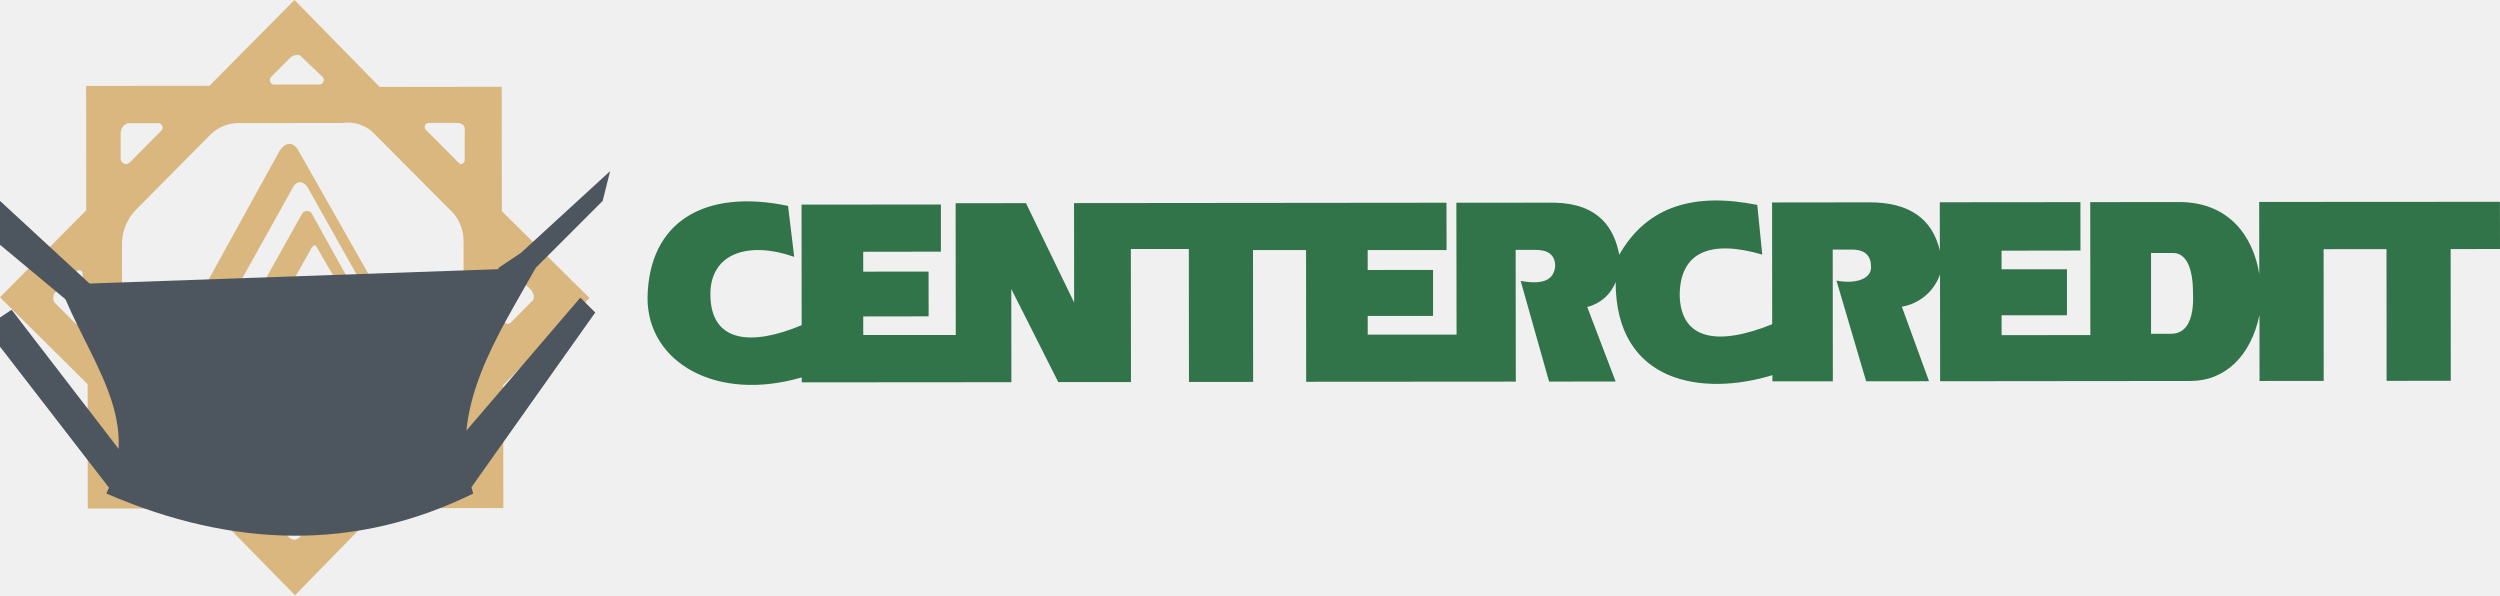
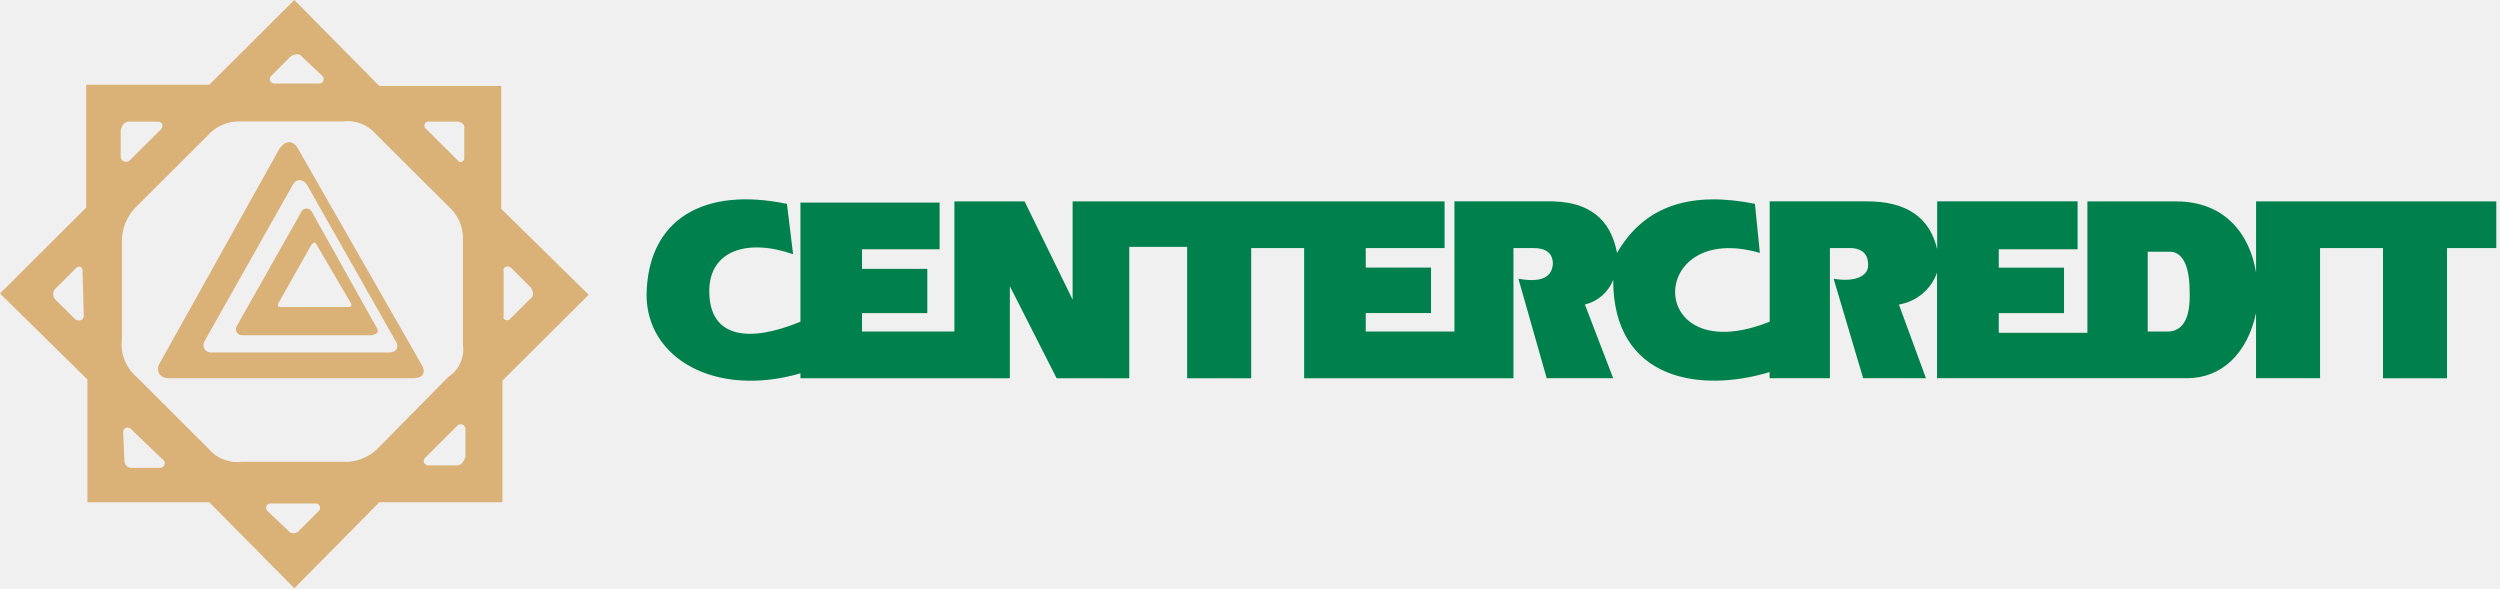
- <svg xmlns="http://www.w3.org/2000/svg" width="231" height="55" viewBox="0 0 231 55" fill="none">
-   <g clip-path="url(#clip0)">
-     <path d="M46.371 19.51L46.359 8.018L35.083 8.033L27.209 0L19.35 7.93L7.957 7.941L7.971 19.427L0 27.471L8.099 35.499L8.109 46.985L19.386 46.973L27.26 55L35.115 46.956L46.508 46.947L46.496 35.579L54.468 27.535L46.371 19.51ZM6.953 29.877L5.127 28.041C5.059 27.974 5.005 27.893 4.968 27.805C4.932 27.716 4.913 27.621 4.913 27.524C4.913 27.428 4.932 27.333 4.968 27.244C5.005 27.156 5.059 27.075 5.127 27.008L7.063 25.053C7.118 25.002 7.188 24.97 7.262 24.963C7.336 24.955 7.411 24.972 7.475 25.011C7.539 25.05 7.589 25.108 7.617 25.178C7.645 25.248 7.65 25.325 7.631 25.398L7.747 29.533C7.747 29.994 7.292 30.107 6.954 29.877H6.953ZM39.633 11.361H42.257C42.598 11.361 43.049 11.587 42.938 12.048V14.799C42.938 15.141 42.485 15.261 42.366 15.026L39.4 12.044C39.333 11.998 39.283 11.931 39.258 11.853C39.232 11.775 39.232 11.691 39.258 11.614C39.284 11.536 39.334 11.469 39.401 11.422C39.468 11.376 39.548 11.353 39.629 11.357L39.633 11.361ZM25.039 7.123L26.865 5.284C27.206 5.056 27.66 4.942 27.886 5.284L29.822 7.12C29.874 7.182 29.908 7.259 29.918 7.34C29.927 7.421 29.914 7.503 29.878 7.576C29.842 7.649 29.786 7.71 29.716 7.751C29.646 7.793 29.566 7.812 29.486 7.808L25.386 7.814C25.304 7.824 25.22 7.808 25.147 7.768C25.073 7.728 25.014 7.667 24.976 7.592C24.938 7.517 24.924 7.432 24.935 7.349C24.947 7.266 24.983 7.188 25.039 7.126V7.123ZM11.15 14.717V12.192C11.263 11.729 11.494 11.387 11.949 11.387L14.567 11.381C14.65 11.371 14.734 11.386 14.807 11.426C14.881 11.466 14.941 11.527 14.979 11.602C15.017 11.678 15.03 11.763 15.018 11.846C15.007 11.93 14.969 12.008 14.912 12.069L11.949 15.054C11.879 15.107 11.796 15.141 11.71 15.152C11.623 15.162 11.534 15.15 11.454 15.116C11.373 15.081 11.303 15.026 11.25 14.956C11.197 14.885 11.163 14.802 11.152 14.714L11.15 14.717ZM14.826 43.764H12.202C12.111 43.768 12.021 43.752 11.937 43.719C11.853 43.686 11.777 43.635 11.713 43.571C11.649 43.506 11.599 43.429 11.566 43.344C11.533 43.259 11.518 43.168 11.521 43.077L11.406 40.432C11.396 40.349 11.413 40.265 11.452 40.191C11.492 40.118 11.553 40.058 11.627 40.021C11.701 39.983 11.785 39.97 11.867 39.982C11.949 39.994 12.026 40.031 12.086 40.089L15.162 43.074C15.391 43.301 15.162 43.761 14.823 43.761L14.826 43.764ZM29.53 47.764L27.707 49.605C27.646 49.686 27.569 49.751 27.479 49.795C27.39 49.84 27.292 49.864 27.192 49.864C27.092 49.864 26.994 49.84 26.905 49.795C26.816 49.751 26.738 49.686 26.677 49.605L24.743 47.767C24.694 47.712 24.661 47.645 24.646 47.572C24.632 47.5 24.636 47.425 24.66 47.355C24.683 47.286 24.724 47.223 24.779 47.175C24.834 47.126 24.901 47.093 24.972 47.079H29.182C29.265 47.069 29.349 47.084 29.423 47.123C29.497 47.163 29.557 47.224 29.595 47.3C29.633 47.375 29.648 47.46 29.636 47.544C29.624 47.627 29.587 47.705 29.53 47.767V47.764ZM31.572 43.173L22.456 43.182C21.861 43.261 21.257 43.187 20.698 42.967C20.14 42.748 19.646 42.389 19.261 41.924L12.651 35.27C12.15 34.837 11.763 34.285 11.524 33.664C11.285 33.043 11.202 32.372 11.282 31.711L11.273 22.634C11.262 22.042 11.366 21.454 11.581 20.903C11.796 20.352 12.116 19.849 12.524 19.424L19.472 12.409C19.85 12.047 20.298 11.769 20.787 11.591C21.277 11.412 21.797 11.338 22.317 11.371L31.659 11.366C32.226 11.279 32.805 11.338 33.342 11.538C33.88 11.738 34.359 12.072 34.735 12.509L41.472 19.28C41.913 19.66 42.265 20.136 42.5 20.672C42.736 21.208 42.849 21.79 42.833 22.377L42.844 32.253C42.924 32.83 42.838 33.418 42.597 33.947C42.355 34.476 41.969 34.924 41.483 35.238L35.108 41.791C34.664 42.279 34.114 42.657 33.502 42.895C32.889 43.134 32.23 43.226 31.577 43.166L31.572 43.173ZM43.084 42.696C42.969 43.041 42.743 43.5 42.289 43.5L39.665 43.506C39.581 43.515 39.497 43.499 39.424 43.459C39.35 43.418 39.29 43.356 39.253 43.281C39.215 43.205 39.201 43.12 39.213 43.036C39.225 42.952 39.262 42.874 39.319 42.812L42.282 39.824C42.336 39.752 42.41 39.698 42.495 39.669C42.58 39.641 42.671 39.639 42.757 39.663C42.843 39.688 42.92 39.738 42.977 39.807C43.034 39.877 43.069 39.962 43.078 40.052L43.084 42.696ZM47.177 29.829C46.949 30.057 46.496 29.835 46.603 29.601V25.353C46.491 24.893 47.061 24.776 47.29 25.004L49.116 26.844C49.339 27.185 49.455 27.644 49.116 27.872L47.177 29.829Z" fill="#D9B77F" />
-     <path d="M39.094 34.218L27.566 13.898C27.108 13.094 26.422 13.094 25.856 13.898L14.709 34.12C14.48 34.697 14.709 35.383 15.737 35.383L38.183 35.36C38.981 35.36 39.439 35.019 39.097 34.218H39.094ZM36.021 32.952L19.608 32.966C19.482 32.983 19.353 32.964 19.236 32.911C19.12 32.858 19.02 32.773 18.949 32.666C18.878 32.559 18.837 32.434 18.833 32.305C18.828 32.176 18.859 32.048 18.922 31.936L27.114 17.229C27.458 16.655 28.024 16.766 28.378 17.229L36.698 32.031C36.923 32.605 36.585 32.949 36.017 32.949" fill="#D9B77F" />
-     <path d="M34.874 30.656L28.821 19.753C28.773 19.674 28.706 19.609 28.627 19.564C28.547 19.519 28.457 19.496 28.366 19.496C28.274 19.496 28.184 19.519 28.105 19.564C28.025 19.609 27.958 19.674 27.91 19.753L21.878 30.547C21.844 30.629 21.829 30.719 21.834 30.808C21.84 30.897 21.865 30.984 21.909 31.062C21.954 31.139 22.015 31.205 22.089 31.255C22.162 31.305 22.246 31.336 22.334 31.347L34.413 31.34C34.869 31.22 35.094 31.108 34.869 30.652L34.874 30.656ZM32.245 28.698L25.978 28.707C25.746 28.707 25.638 28.59 25.746 28.361L28.817 22.851C29.047 22.622 29.159 22.622 29.275 22.851L32.469 28.352C32.586 28.582 32.469 28.696 32.244 28.696" fill="#D9B77F" />
-     <path d="M208.748 18.659L208.757 25.319C208.184 21.763 205.901 18.665 201.346 18.668L193.137 18.677L193.148 30.959L184.948 30.968V29.131H190.986V24.881H184.945V23.162L192.235 23.151L192.23 18.677L179.236 18.689L179.242 23.165C178.553 20.186 176.387 18.696 172.744 18.695L163.74 18.706L163.749 29.958C158.627 32.028 155.323 31.346 155.204 27.326C155.204 23.193 158.158 22.154 162.831 23.525L162.372 18.935C156.674 17.791 152.235 18.947 149.619 23.54C149.16 21.134 147.79 18.835 143.683 18.727L134.568 18.735L134.586 30.915H126.377V29.195L132.415 29.189V24.939L126.374 24.947V23.109L133.664 23.104L133.654 18.733L99.241 18.767L99.25 27.954L94.8 18.77L88.3 18.779L88.312 30.952L79.767 30.957L79.761 29.239L85.806 29.23L85.8 25.095L79.761 25.1V23.264L86.939 23.253V18.896L74.062 18.908L74.074 30.046C69.408 32.004 65.644 31.666 65.639 27.184C65.639 23.39 69.165 22.248 73.385 23.733L72.814 19.025C65.178 17.423 59.935 20.417 59.831 27.537C59.836 33.51 66.219 37.177 74.079 34.87V35.33L93.452 35.315L93.443 26.701L97.783 35.305H104.502L104.491 23.007H109.847L109.859 35.293L115.789 35.287L115.777 23.107H120.679L120.691 35.276L140.061 35.262L140.046 23.09H141.873C142.896 23.09 143.696 23.433 143.698 24.584C143.586 25.959 142.445 26.304 140.51 25.959L143.135 35.26L149.285 35.251L146.66 28.363C147.249 28.222 147.794 27.939 148.251 27.538C148.708 27.138 149.063 26.632 149.285 26.064C149.294 35.481 157.387 36.626 163.769 34.664V35.236H169.355L169.343 23.064H171.166C172.527 23.064 172.874 23.865 172.88 24.555C172.998 25.703 171.633 26.28 169.69 25.93L172.432 35.231L178.243 35.225L175.73 28.339C176.529 28.207 177.278 27.86 177.899 27.335C178.52 26.81 178.989 26.125 179.258 25.354L179.267 35.225L202.403 35.202C205.592 35.202 207.979 32.9 208.775 29.112L208.781 35.202L214.71 35.196L214.702 23.024L220.513 23.018L220.522 35.191L226.451 35.185L226.44 23.014L231 23.008L230.994 18.646L208.748 18.659ZM200.582 30.844H198.755V23.378H200.808C201.943 23.378 202.632 24.644 202.632 27.057C202.748 29.693 201.951 30.843 200.591 30.843" fill="#327449" />
-     <path d="M0 18.562L0 22.616L6.88 28.345L8.938 26.813L0 18.562Z" fill="#4D565F" />
-     <path d="M43.728 45.602C32.932 50.907 21.611 50.691 9.827 45.602C13.256 38.688 8.13 33.274 5.499 26.295L49.499 24.75C46.134 30.813 41.169 37.976 43.728 45.602Z" fill="#4D565F" />
-     <path d="M53.624 27.5L41.251 41.938L43.311 45.375L54.999 28.875L53.624 27.5Z" fill="#4D565F" />
-     <path d="M1.072 28.623L-1.375 30.25L10.312 45.375L12.374 43.312L1.072 28.623Z" fill="#4D565F" />
-     <path d="M46.062 30.25V24.75L48.124 23.375L56.374 15.812L55.687 18.562L48.812 25.438L46.062 30.25Z" fill="#4D565F" />
-   </g>
-   <defs>
-     <clipPath id="clip0">
-       <rect width="231" height="55" fill="white" />
-     </clipPath>
-   </defs>
+ <svg xmlns="http://www.w3.org/2000/svg" width="170" height="40" viewBox="0 0 170 40" fill="none">
+   <path fill-rule="evenodd" clip-rule="evenodd" d="M34.082 14.197V5.845H25.793L20.013 0L14.233 5.762H5.862V14.114L0 19.958L5.945 25.803V34.155H14.235L20.015 40L25.793 34.155H34.165V25.886L40.029 20.041L34.082 14.197ZM5.113 21.712L3.773 20.375C3.723 20.326 3.683 20.268 3.656 20.203C3.628 20.139 3.614 20.069 3.614 19.999C3.614 19.929 3.628 19.86 3.656 19.795C3.683 19.73 3.723 19.672 3.773 19.623L5.196 18.203C5.236 18.166 5.288 18.142 5.343 18.137C5.397 18.131 5.453 18.143 5.5 18.172C5.547 18.2 5.584 18.243 5.604 18.294C5.625 18.345 5.628 18.402 5.614 18.455L5.697 21.461C5.697 21.795 5.362 21.879 5.113 21.712ZM29.144 8.267H31.07C31.32 8.267 31.655 8.435 31.57 8.767V10.767C31.57 11.018 31.235 11.102 31.151 10.934L28.973 8.763C28.924 8.729 28.888 8.68 28.87 8.624C28.851 8.567 28.851 8.506 28.87 8.45C28.889 8.394 28.926 8.345 28.974 8.312C29.023 8.278 29.082 8.261 29.141 8.263L29.144 8.267ZM18.423 5.178L19.763 3.842C20.015 3.675 20.349 3.592 20.516 3.842L21.939 5.178C21.977 5.224 22.001 5.279 22.008 5.338C22.015 5.397 22.004 5.457 21.978 5.51C21.951 5.563 21.91 5.607 21.858 5.637C21.807 5.667 21.748 5.681 21.689 5.678H18.675C18.615 5.684 18.554 5.672 18.501 5.642C18.448 5.613 18.405 5.569 18.377 5.514C18.35 5.46 18.34 5.399 18.348 5.339C18.356 5.279 18.382 5.223 18.423 5.178ZM8.206 10.689V8.851C8.289 8.518 8.458 8.267 8.792 8.267H10.718C10.778 8.261 10.839 8.273 10.892 8.303C10.945 8.332 10.988 8.376 11.016 8.431C11.043 8.485 11.053 8.546 11.045 8.606C11.037 8.666 11.011 8.722 10.97 8.767L8.793 10.935C8.741 10.973 8.68 10.997 8.616 11.004C8.553 11.012 8.488 11.002 8.429 10.977C8.37 10.952 8.318 10.912 8.279 10.861C8.24 10.809 8.215 10.749 8.207 10.685L8.206 10.689ZM10.886 31.816H8.96C8.894 31.819 8.827 31.808 8.766 31.783C8.704 31.759 8.647 31.723 8.6 31.675C8.554 31.628 8.517 31.572 8.493 31.511C8.468 31.449 8.457 31.382 8.46 31.316L8.377 29.396C8.371 29.336 8.384 29.275 8.414 29.223C8.443 29.17 8.488 29.127 8.542 29.1C8.596 29.073 8.657 29.063 8.716 29.071C8.776 29.079 8.832 29.105 8.877 29.146L11.137 31.316C11.304 31.483 11.137 31.816 10.886 31.816ZM21.686 34.74L20.346 36.077C20.302 36.135 20.245 36.183 20.179 36.215C20.114 36.248 20.042 36.265 19.968 36.265C19.895 36.265 19.823 36.248 19.758 36.215C19.692 36.183 19.635 36.135 19.591 36.077L18.172 34.735C18.135 34.696 18.11 34.647 18.098 34.594C18.087 34.541 18.09 34.486 18.107 34.435C18.124 34.384 18.155 34.338 18.196 34.303C18.237 34.268 18.287 34.244 18.34 34.235H21.44C21.5 34.229 21.561 34.242 21.614 34.271C21.667 34.3 21.71 34.345 21.737 34.399C21.764 34.453 21.774 34.514 21.766 34.574C21.758 34.634 21.732 34.69 21.691 34.735L21.686 34.74ZM23.194 31.399H16.494C16.057 31.457 15.613 31.404 15.202 31.243C14.792 31.082 14.429 30.82 14.148 30.481L9.295 25.635C8.927 25.32 8.642 24.919 8.467 24.467C8.292 24.016 8.231 23.528 8.29 23.047V16.447C8.282 16.016 8.359 15.588 8.517 15.187C8.676 14.786 8.912 14.42 9.212 14.111L14.321 9.011C14.6 8.75 14.929 8.548 15.289 8.419C15.649 8.29 16.032 8.236 16.413 8.261H23.279C23.696 8.2 24.121 8.244 24.516 8.39C24.911 8.536 25.263 8.779 25.54 9.096L30.482 14.023C30.806 14.3 31.064 14.647 31.237 15.037C31.41 15.427 31.494 15.851 31.482 16.277V23.459C31.541 23.879 31.477 24.306 31.3 24.692C31.123 25.076 30.839 25.402 30.482 25.631L25.792 30.392C25.465 30.748 25.06 31.023 24.609 31.196C24.158 31.37 23.673 31.437 23.192 31.392L23.194 31.399ZM31.65 31.065C31.568 31.314 31.399 31.649 31.065 31.649H29.141C29.081 31.654 29.02 31.642 28.968 31.612C28.915 31.583 28.872 31.538 28.845 31.484C28.818 31.43 28.808 31.369 28.816 31.31C28.824 31.25 28.851 31.194 28.891 31.149L31.068 28.977C31.108 28.925 31.163 28.886 31.225 28.865C31.288 28.845 31.355 28.844 31.418 28.862C31.481 28.88 31.537 28.917 31.579 28.967C31.621 29.018 31.647 29.08 31.653 29.145V31.066L31.65 31.065ZM34.666 21.713C34.5 21.879 34.166 21.713 34.246 21.545V18.455C34.162 18.12 34.582 18.037 34.746 18.203L36.086 19.54C36.252 19.79 36.336 20.124 36.086 20.29L34.662 21.711L34.666 21.713ZM28.719 24.887L20.263 10.105C19.928 9.519 19.425 9.519 19.007 10.105L10.8 24.805C10.632 25.222 10.8 25.722 11.554 25.722H28.054C28.64 25.722 28.974 25.472 28.723 24.888L28.719 24.887ZM26.461 23.967H14.404C14.311 23.979 14.216 23.965 14.13 23.927C14.045 23.888 13.972 23.826 13.919 23.748C13.867 23.67 13.837 23.579 13.834 23.486C13.83 23.392 13.853 23.299 13.899 23.217L19.931 12.527C20.181 12.109 20.601 12.192 20.853 12.527L26.964 23.299C27.131 23.717 26.881 23.966 26.464 23.966L26.461 23.967ZM25.622 22.298L21.184 14.365C21.149 14.308 21.099 14.261 21.041 14.228C20.982 14.195 20.916 14.178 20.849 14.178C20.782 14.178 20.716 14.195 20.657 14.228C20.599 14.261 20.549 14.308 20.514 14.365L16.077 22.214C16.051 22.274 16.04 22.339 16.044 22.404C16.048 22.469 16.067 22.532 16.099 22.589C16.132 22.645 16.177 22.693 16.231 22.729C16.285 22.765 16.347 22.788 16.412 22.796H25.289C25.624 22.713 25.789 22.63 25.624 22.296L25.622 22.298ZM19.093 20.877C18.925 20.877 18.842 20.793 18.925 20.627L21.187 16.621C21.355 16.453 21.439 16.453 21.521 16.621L23.867 20.627C23.951 20.794 23.867 20.877 23.699 20.877H19.093Z" fill="#DAB177" />
+   <path fill-rule="evenodd" clip-rule="evenodd" d="M153.413 13.696V18.538C152.995 15.95 151.32 13.696 147.971 13.696H141.944V22.629H135.916V21.294H140.354V18.203H135.916V16.948H141.277V13.692H131.728V16.948C131.226 14.777 129.635 13.692 126.956 13.692H120.34V21.875C111.84 25.268 111.917 14.938 119.671 17.2L119.335 13.859C115.148 13.024 111.882 13.859 109.959 17.2C109.621 15.447 108.619 13.777 105.602 13.692H98.902V22.542H92.871V21.29H97.31V18.199H92.871V16.868H98.231V13.695H72.938V20.375L69.673 13.695H64.898V22.545H58.617V21.293H63.057V18.285H58.617V16.948H63.893V13.776H54.43V21.876C50.998 23.296 48.23 23.046 48.23 19.788C48.23 17.031 50.83 16.198 53.93 17.288L53.512 13.864C47.902 12.694 44.049 14.864 43.966 20.042C43.966 24.385 48.654 27.058 54.431 25.388V25.721H68.669V19.458L71.851 25.721H76.79V16.786H80.726V25.721H85.081V16.868H88.681V25.72H102.915V16.868H104.255C105.009 16.868 105.595 17.116 105.595 17.953C105.512 18.953 104.674 19.206 103.251 18.953L105.177 25.719H109.696L107.773 20.707C108.204 20.604 108.604 20.398 108.939 20.107C109.273 19.816 109.533 19.449 109.696 19.036C109.696 25.885 115.645 26.723 120.333 25.301V25.719H124.433V16.868H125.772C126.78 16.868 127.029 17.452 127.029 17.953C127.114 18.787 126.11 19.206 124.686 18.953L126.695 25.719H130.965L129.125 20.707C129.712 20.611 130.263 20.359 130.719 19.977C131.175 19.596 131.521 19.098 131.719 18.537V25.719H148.719C151.065 25.719 152.819 24.048 153.409 21.293V25.719H157.764V16.868H162.044V25.72H166.398V16.868H169.748V13.695L153.413 13.696ZM147.383 22.546H146.044V17.117H147.553C148.388 17.117 148.893 18.037 148.893 19.791C148.976 21.712 148.393 22.546 147.383 22.546Z" fill="#00804D" />
</svg>
